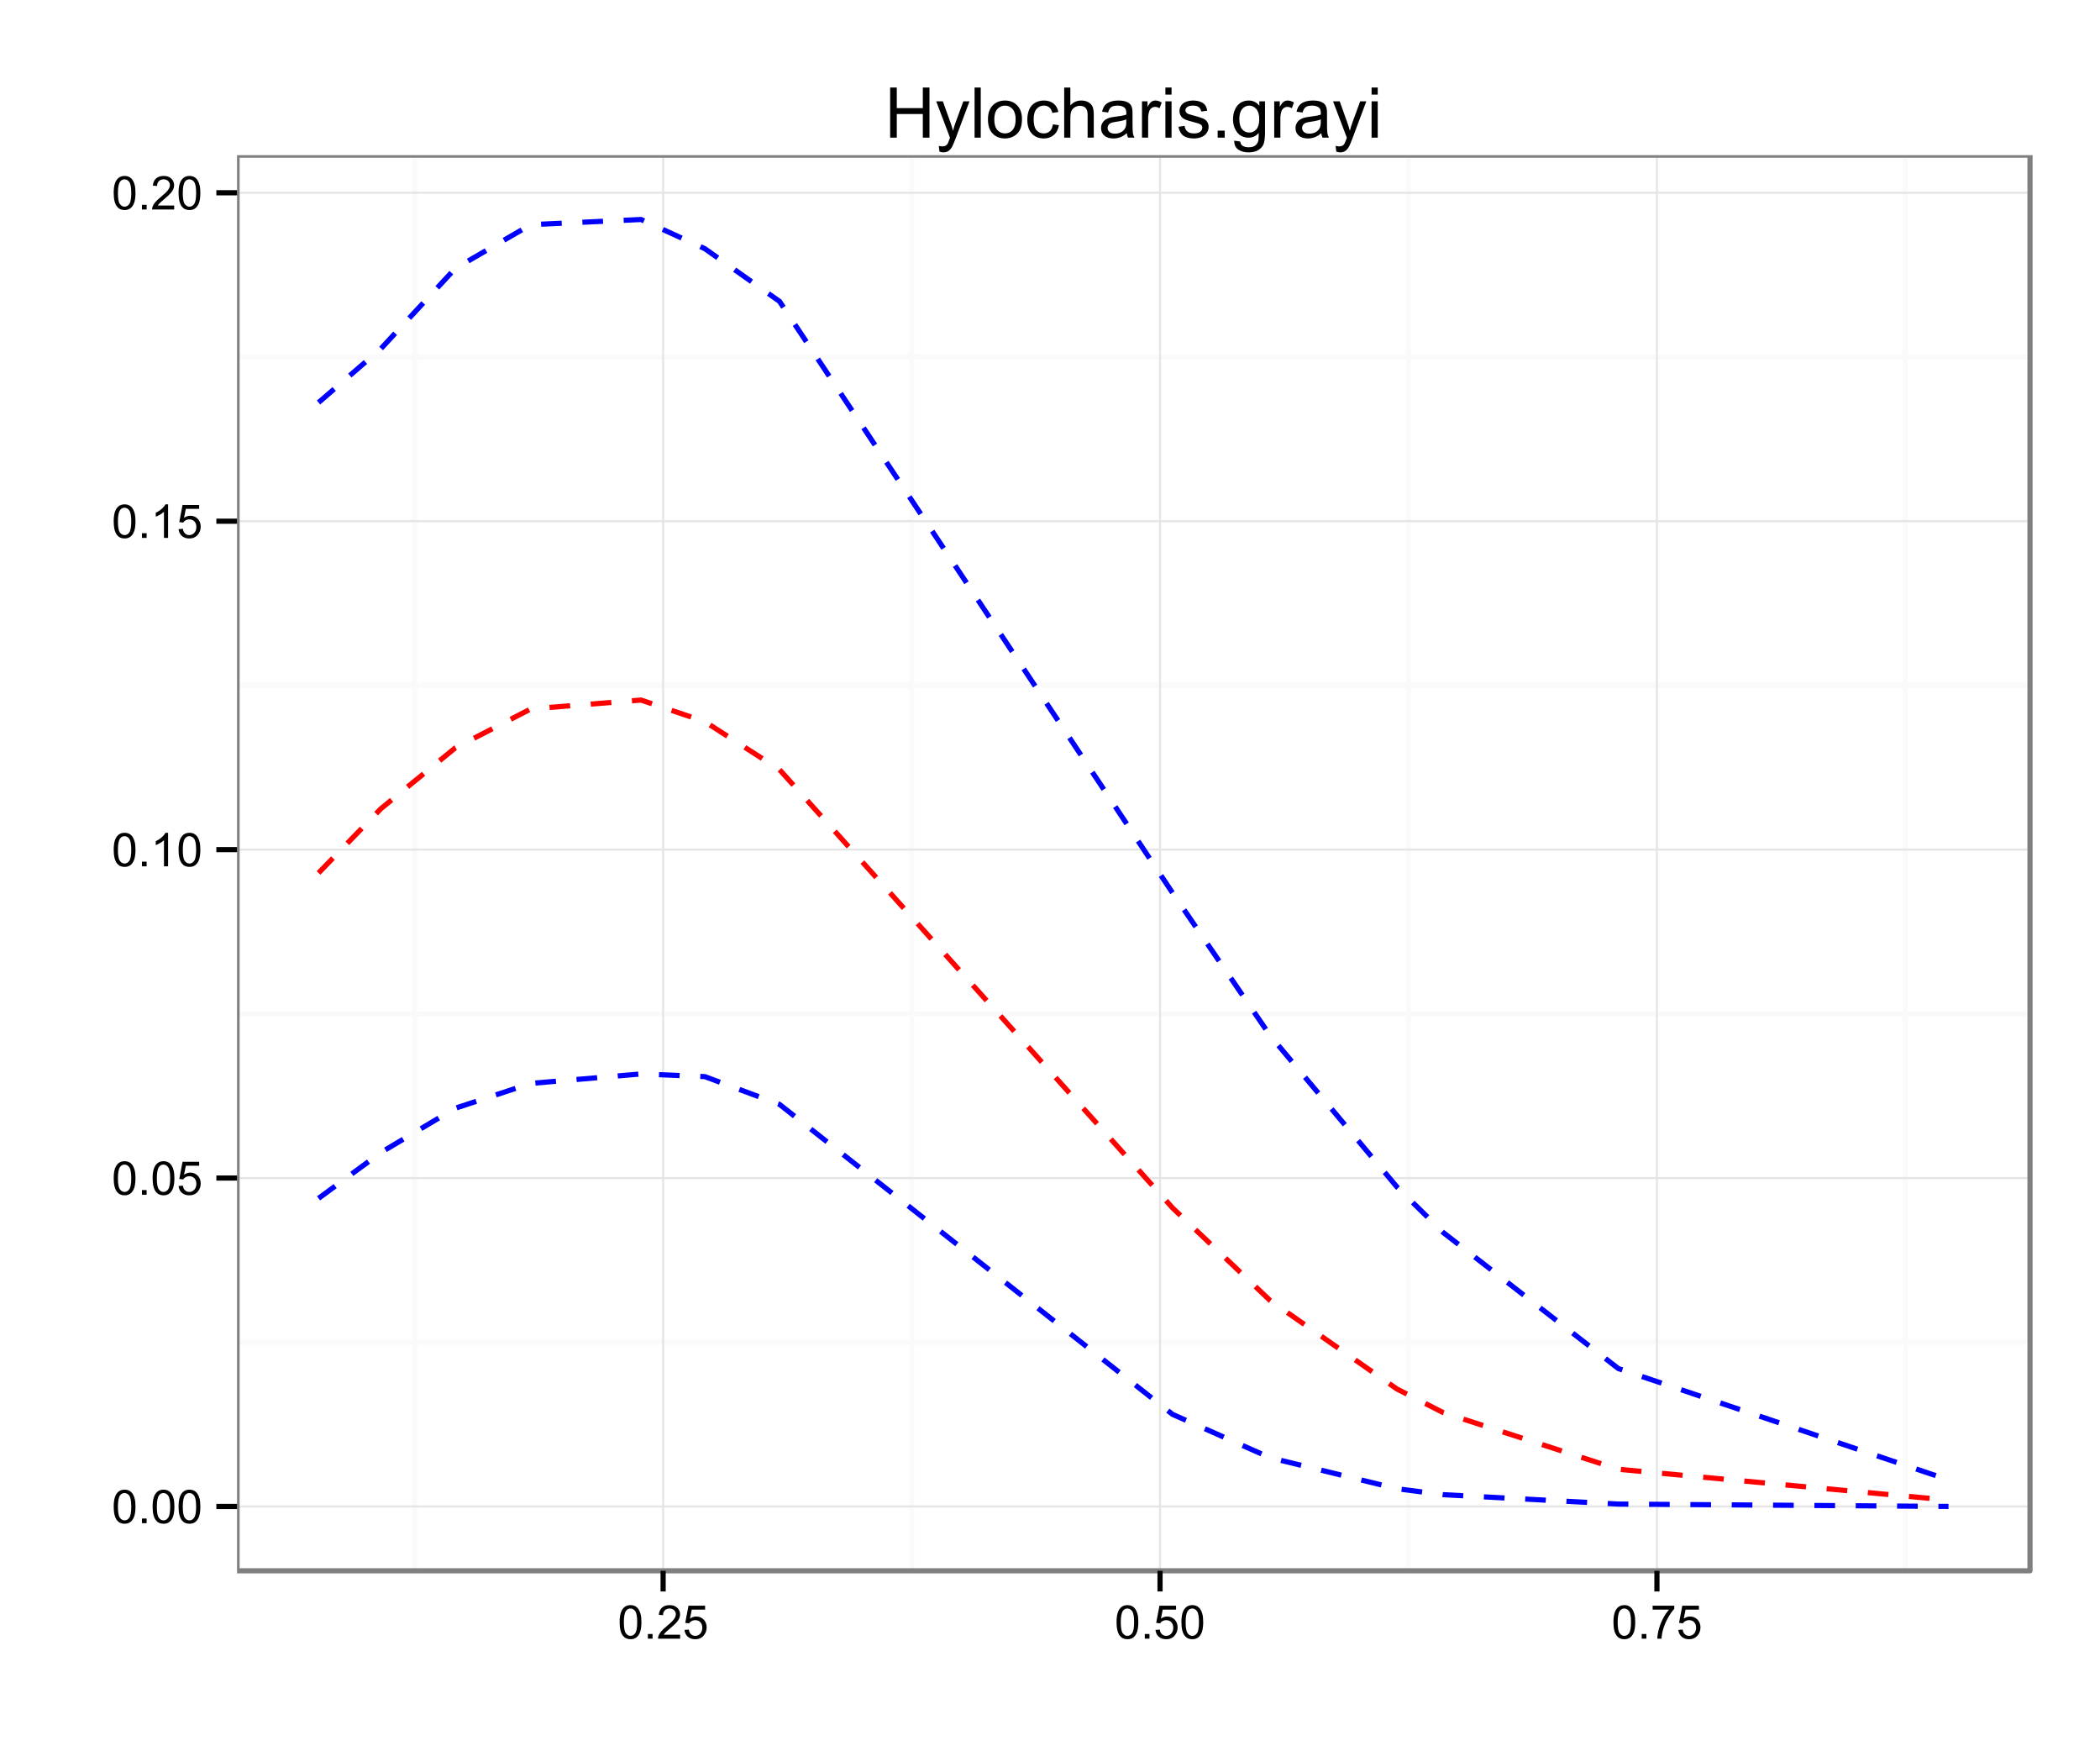
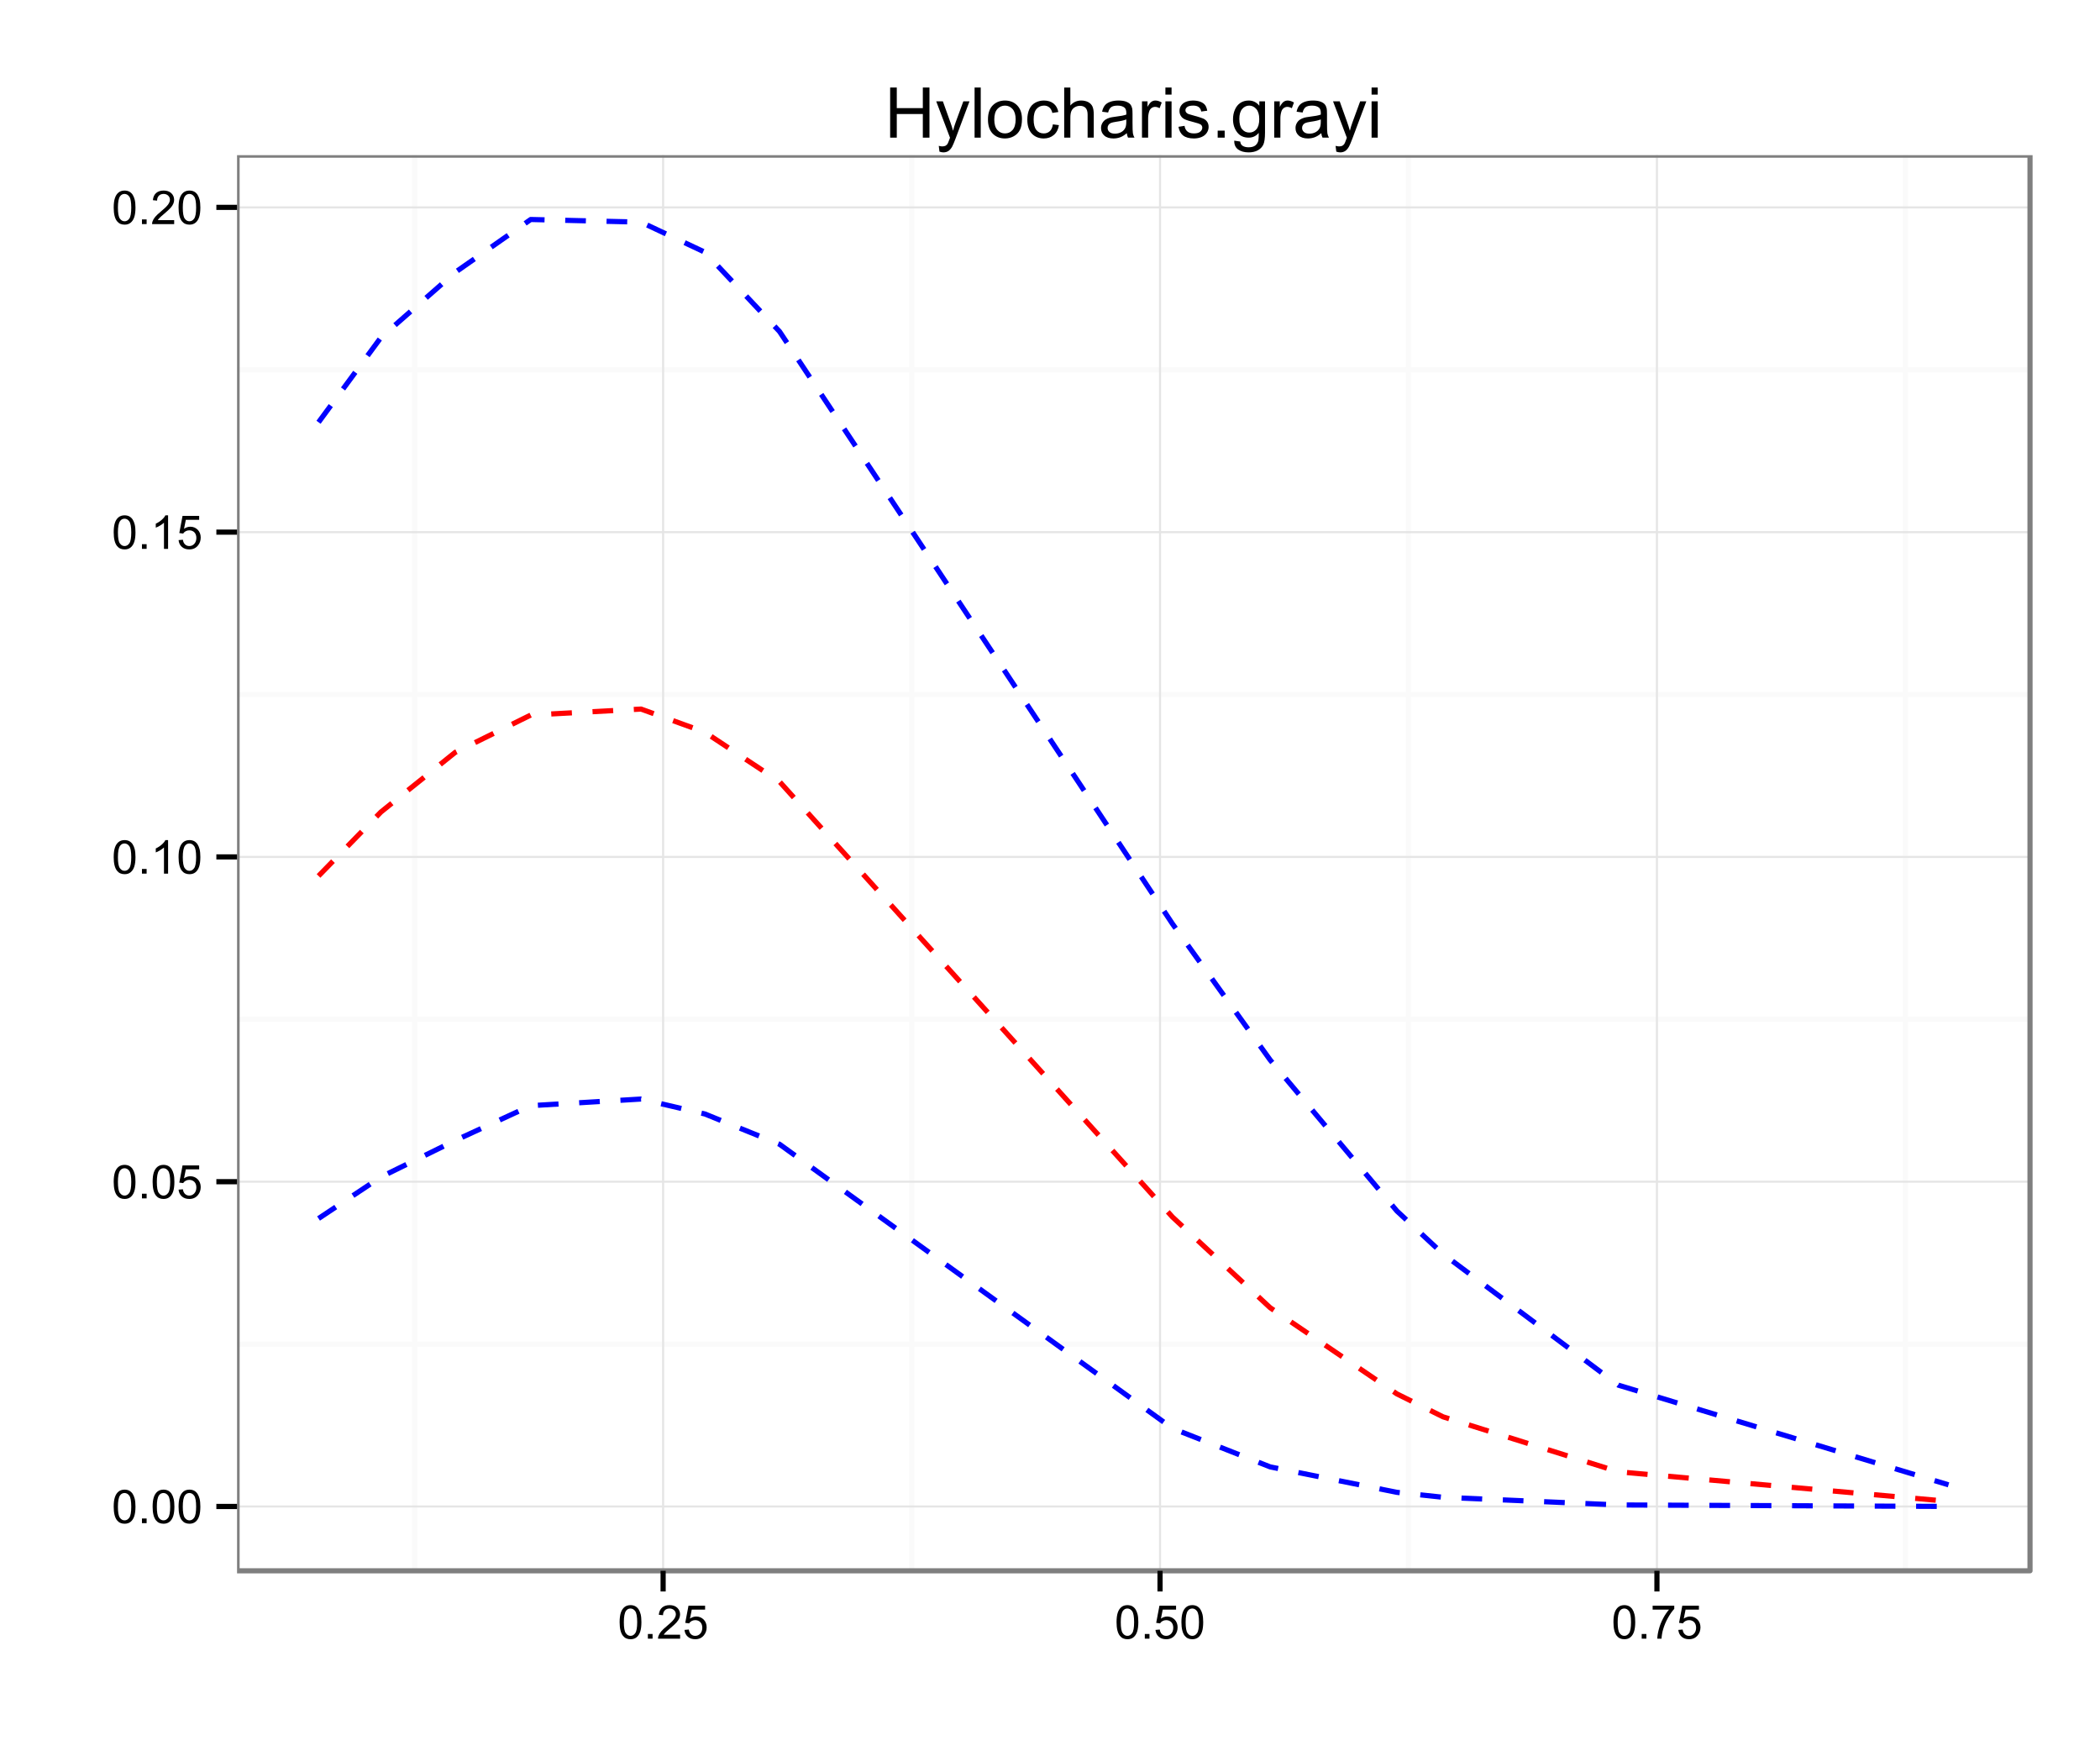
<svg xmlns="http://www.w3.org/2000/svg" xmlns:xlink="http://www.w3.org/1999/xlink" width="432pt" height="360pt" viewBox="0 0 432 360" version="1.1">
  <defs>
    <g>
      <symbol overflow="visible" id="glyph0-0">
        <path style="stroke:none;" d="M 0.398 -3.391 C 0.398 -4.199 0.48 -4.852 0.648 -5.352 C 0.812 -5.844 1.062 -6.227 1.395 -6.496 C 1.723 -6.762 2.137 -6.895 2.641 -6.898 C 3.004 -6.895 3.328 -6.82 3.609 -6.676 C 3.887 -6.523 4.113 -6.312 4.297 -6.035 C 4.477 -5.754 4.621 -5.41 4.723 -5.012 C 4.824 -4.605 4.875 -4.066 4.879 -3.391 C 4.875 -2.582 4.793 -1.93 4.629 -1.438 C 4.465 -0.938 4.215 -0.555 3.887 -0.289 C 3.555 -0.016 3.141 0.117 2.641 0.117 C 1.973 0.117 1.453 -0.117 1.078 -0.594 C 0.625 -1.164 0.398 -2.098 0.398 -3.391 Z M 1.266 -3.391 C 1.266 -2.258 1.395 -1.508 1.66 -1.137 C 1.922 -0.762 2.25 -0.574 2.641 -0.578 C 3.023 -0.574 3.348 -0.762 3.613 -1.141 C 3.875 -1.512 4.008 -2.262 4.012 -3.391 C 4.008 -4.52 3.875 -5.27 3.613 -5.645 C 3.348 -6.012 3.02 -6.199 2.629 -6.203 C 2.238 -6.199 1.93 -6.035 1.703 -5.711 C 1.41 -5.289 1.266 -4.516 1.266 -3.391 Z M 1.266 -3.391 " />
      </symbol>
      <symbol overflow="visible" id="glyph0-1">
        <path style="stroke:none;" d="M 0.871 0 L 0.871 -0.961 L 1.832 -0.961 L 1.832 0 Z M 0.871 0 " />
      </symbol>
      <symbol overflow="visible" id="glyph0-2">
        <path style="stroke:none;" d="M 0.398 -1.801 L 1.285 -1.875 C 1.348 -1.441 1.5 -1.117 1.742 -0.902 C 1.977 -0.684 2.266 -0.574 2.605 -0.578 C 3.008 -0.574 3.352 -0.727 3.637 -1.035 C 3.914 -1.34 4.055 -1.746 4.059 -2.254 C 4.055 -2.734 3.918 -3.113 3.652 -3.395 C 3.379 -3.668 3.027 -3.809 2.594 -3.812 C 2.316 -3.809 2.07 -3.746 1.855 -3.625 C 1.633 -3.5 1.461 -3.34 1.34 -3.145 L 0.547 -3.25 L 1.215 -6.777 L 4.633 -6.777 L 4.633 -5.973 L 1.891 -5.973 L 1.52 -4.125 C 1.926 -4.41 2.359 -4.551 2.816 -4.555 C 3.414 -4.551 3.922 -4.344 4.336 -3.93 C 4.746 -3.512 4.949 -2.977 4.953 -2.328 C 4.949 -1.703 4.77 -1.168 4.41 -0.719 C 3.969 -0.16 3.367 0.117 2.605 0.117 C 1.977 0.117 1.465 -0.055 1.074 -0.406 C 0.676 -0.754 0.453 -1.219 0.398 -1.801 Z M 0.398 -1.801 " />
      </symbol>
      <symbol overflow="visible" id="glyph0-3">
        <path style="stroke:none;" d="M 3.578 0 L 2.734 0 L 2.734 -5.375 C 2.527 -5.18 2.262 -4.988 1.934 -4.793 C 1.602 -4.598 1.305 -4.453 1.047 -4.359 L 1.047 -5.176 C 1.516 -5.395 1.926 -5.664 2.281 -5.98 C 2.633 -6.293 2.883 -6.598 3.031 -6.898 L 3.578 -6.898 Z M 3.578 0 " />
      </symbol>
      <symbol overflow="visible" id="glyph0-4">
        <path style="stroke:none;" d="M 4.832 -0.812 L 4.832 0 L 0.289 0 C 0.281 -0.203 0.316 -0.398 0.391 -0.586 C 0.504 -0.895 0.688 -1.199 0.945 -1.5 C 1.195 -1.797 1.562 -2.141 2.047 -2.539 C 2.789 -3.148 3.297 -3.637 3.562 -3.996 C 3.824 -4.352 3.953 -4.688 3.957 -5.012 C 3.953 -5.34 3.836 -5.621 3.598 -5.855 C 3.355 -6.082 3.043 -6.199 2.664 -6.203 C 2.254 -6.199 1.93 -6.078 1.688 -5.836 C 1.441 -5.59 1.316 -5.25 1.316 -4.824 L 0.449 -4.914 C 0.508 -5.559 0.73 -6.051 1.121 -6.391 C 1.504 -6.727 2.023 -6.895 2.68 -6.898 C 3.336 -6.895 3.859 -6.715 4.246 -6.352 C 4.629 -5.984 4.82 -5.531 4.824 -4.992 C 4.82 -4.715 4.766 -4.441 4.652 -4.18 C 4.539 -3.91 4.352 -3.633 4.094 -3.34 C 3.832 -3.047 3.398 -2.645 2.793 -2.133 C 2.285 -1.707 1.961 -1.418 1.816 -1.266 C 1.672 -1.113 1.551 -0.961 1.461 -0.812 Z M 4.832 -0.812 " />
      </symbol>
      <symbol overflow="visible" id="glyph0-5">
        <path style="stroke:none;" d="M 0.453 -5.973 L 0.453 -6.781 L 4.902 -6.781 L 4.902 -6.125 C 4.461 -5.656 4.027 -5.039 3.602 -4.27 C 3.168 -3.496 2.836 -2.703 2.605 -1.891 C 2.434 -1.312 2.324 -0.684 2.281 0 L 1.414 0 C 1.422 -0.539 1.531 -1.191 1.734 -1.961 C 1.938 -2.723 2.227 -3.461 2.609 -4.176 C 2.984 -4.883 3.391 -5.48 3.82 -5.973 Z M 0.453 -5.973 " />
      </symbol>
      <symbol overflow="visible" id="glyph1-0">
        <path style="stroke:none;" d="M 1.152 0 L 1.152 -10.309 L 2.516 -10.309 L 2.516 -6.074 L 7.875 -6.074 L 7.875 -10.309 L 9.238 -10.309 L 9.238 0 L 7.875 0 L 7.875 -4.859 L 2.516 -4.859 L 2.516 0 Z M 1.152 0 " />
      </symbol>
      <symbol overflow="visible" id="glyph1-1">
        <path style="stroke:none;" d="M 0.895 2.875 L 0.754 1.688 C 1.027 1.762 1.27 1.797 1.477 1.801 C 1.758 1.797 1.98 1.75 2.152 1.66 C 2.316 1.562 2.457 1.434 2.566 1.266 C 2.645 1.137 2.773 0.82 2.953 0.324 C 2.977 0.25 3.012 0.148 3.066 0.016 L 0.23 -7.469 L 1.598 -7.469 L 3.148 -3.145 C 3.348 -2.594 3.531 -2.016 3.691 -1.414 C 3.836 -1.992 4.008 -2.559 4.211 -3.113 L 5.809 -7.469 L 7.074 -7.469 L 4.234 0.125 C 3.926 0.941 3.688 1.508 3.523 1.82 C 3.293 2.234 3.035 2.539 2.746 2.738 C 2.453 2.93 2.105 3.027 1.707 3.031 C 1.461 3.027 1.191 2.977 0.895 2.875 Z M 0.895 2.875 " />
      </symbol>
      <symbol overflow="visible" id="glyph1-2">
        <path style="stroke:none;" d="M 0.922 0 L 0.922 -10.309 L 2.188 -10.309 L 2.188 0 Z M 0.922 0 " />
      </symbol>
      <symbol overflow="visible" id="glyph1-3">
        <path style="stroke:none;" d="M 0.477 -3.734 C 0.473 -5.113 0.859 -6.137 1.633 -6.805 C 2.27 -7.355 3.051 -7.633 3.98 -7.637 C 5.004 -7.633 5.844 -7.297 6.496 -6.625 C 7.145 -5.949 7.469 -5.02 7.473 -3.84 C 7.469 -2.875 7.324 -2.121 7.039 -1.57 C 6.75 -1.02 6.332 -0.59 5.781 -0.289 C 5.23 0.016 4.629 0.164 3.98 0.168 C 2.93 0.164 2.086 -0.168 1.441 -0.836 C 0.797 -1.504 0.473 -2.469 0.477 -3.734 Z M 1.777 -3.734 C 1.773 -2.773 1.984 -2.059 2.402 -1.586 C 2.82 -1.105 3.344 -0.867 3.98 -0.871 C 4.605 -0.867 5.129 -1.105 5.547 -1.586 C 5.961 -2.062 6.168 -2.793 6.172 -3.777 C 6.168 -4.695 5.961 -5.395 5.543 -5.875 C 5.121 -6.348 4.598 -6.586 3.98 -6.59 C 3.344 -6.586 2.82 -6.348 2.402 -5.879 C 1.984 -5.402 1.773 -4.688 1.777 -3.734 Z M 1.777 -3.734 " />
      </symbol>
      <symbol overflow="visible" id="glyph1-4">
        <path style="stroke:none;" d="M 5.82 -2.734 L 7.066 -2.574 C 6.93 -1.711 6.582 -1.039 6.023 -0.559 C 5.461 -0.074 4.77 0.164 3.957 0.168 C 2.934 0.164 2.113 -0.168 1.492 -0.832 C 0.871 -1.5 0.562 -2.457 0.562 -3.707 C 0.562 -4.508 0.695 -5.211 0.961 -5.82 C 1.227 -6.422 1.633 -6.879 2.184 -7.184 C 2.727 -7.484 3.32 -7.633 3.965 -7.637 C 4.773 -7.633 5.438 -7.43 5.957 -7.02 C 6.469 -6.609 6.797 -6.027 6.945 -5.273 L 5.715 -5.082 C 5.594 -5.582 5.387 -5.961 5.094 -6.215 C 4.793 -6.465 4.434 -6.59 4.016 -6.594 C 3.375 -6.59 2.859 -6.363 2.461 -5.906 C 2.062 -5.449 1.863 -4.727 1.863 -3.742 C 1.863 -2.734 2.055 -2.004 2.438 -1.551 C 2.82 -1.094 3.32 -0.867 3.945 -0.871 C 4.438 -0.867 4.852 -1.02 5.188 -1.328 C 5.516 -1.629 5.727 -2.098 5.82 -2.734 Z M 5.82 -2.734 " />
      </symbol>
      <symbol overflow="visible" id="glyph1-5">
        <path style="stroke:none;" d="M 0.949 0 L 0.949 -10.309 L 2.215 -10.309 L 2.215 -6.609 C 2.805 -7.293 3.547 -7.633 4.449 -7.637 C 5 -7.633 5.48 -7.523 5.891 -7.309 C 6.297 -7.086 6.59 -6.785 6.766 -6.402 C 6.941 -6.016 7.031 -5.457 7.031 -4.73 L 7.031 0 L 5.766 0 L 5.766 -4.73 C 5.766 -5.359 5.625 -5.82 5.352 -6.113 C 5.074 -6.398 4.688 -6.543 4.191 -6.547 C 3.812 -6.543 3.461 -6.445 3.133 -6.254 C 2.801 -6.055 2.566 -5.793 2.426 -5.461 C 2.285 -5.129 2.215 -4.668 2.215 -4.086 L 2.215 0 Z M 0.949 0 " />
      </symbol>
      <symbol overflow="visible" id="glyph1-6">
        <path style="stroke:none;" d="M 5.82 -0.922 C 5.348 -0.52 4.898 -0.238 4.465 -0.078 C 4.031 0.086 3.566 0.164 3.074 0.168 C 2.25 0.164 1.617 -0.035 1.18 -0.434 C 0.734 -0.832 0.516 -1.344 0.52 -1.969 C 0.516 -2.332 0.598 -2.664 0.77 -2.969 C 0.934 -3.27 1.152 -3.512 1.422 -3.699 C 1.691 -3.879 1.996 -4.02 2.336 -4.113 C 2.582 -4.176 2.957 -4.238 3.461 -4.305 C 4.48 -4.422 5.23 -4.566 5.715 -4.738 C 5.715 -4.91 5.719 -5.02 5.723 -5.07 C 5.719 -5.582 5.598 -5.945 5.363 -6.16 C 5.035 -6.441 4.555 -6.586 3.922 -6.59 C 3.324 -6.586 2.887 -6.48 2.605 -6.273 C 2.32 -6.062 2.109 -5.695 1.977 -5.168 L 0.738 -5.336 C 0.848 -5.863 1.031 -6.293 1.293 -6.621 C 1.547 -6.945 1.918 -7.195 2.41 -7.371 C 2.895 -7.547 3.461 -7.633 4.105 -7.637 C 4.742 -7.633 5.262 -7.559 5.66 -7.41 C 6.059 -7.258 6.352 -7.07 6.539 -6.844 C 6.727 -6.617 6.855 -6.328 6.934 -5.984 C 6.973 -5.766 6.996 -5.379 6.996 -4.816 L 6.996 -3.129 C 6.996 -1.949 7.02 -1.203 7.074 -0.895 C 7.125 -0.582 7.234 -0.285 7.398 0 L 6.074 0 C 5.941 -0.262 5.855 -0.566 5.82 -0.922 Z M 5.715 -3.746 C 5.254 -3.555 4.566 -3.398 3.648 -3.27 C 3.125 -3.191 2.758 -3.105 2.543 -3.016 C 2.328 -2.918 2.16 -2.781 2.047 -2.605 C 1.926 -2.422 1.867 -2.223 1.871 -2.004 C 1.867 -1.664 1.996 -1.383 2.254 -1.16 C 2.508 -0.934 2.883 -0.82 3.375 -0.824 C 3.859 -0.82 4.293 -0.926 4.676 -1.141 C 5.055 -1.352 5.332 -1.645 5.512 -2.02 C 5.645 -2.301 5.711 -2.723 5.715 -3.285 Z M 5.715 -3.746 " />
      </symbol>
      <symbol overflow="visible" id="glyph1-7">
        <path style="stroke:none;" d="M 0.934 0 L 0.934 -7.469 L 2.074 -7.469 L 2.074 -6.336 C 2.363 -6.859 2.629 -7.211 2.879 -7.383 C 3.121 -7.551 3.395 -7.633 3.691 -7.637 C 4.117 -7.633 4.551 -7.496 4.992 -7.227 L 4.555 -6.055 C 4.242 -6.234 3.934 -6.328 3.629 -6.328 C 3.348 -6.328 3.102 -6.242 2.883 -6.078 C 2.66 -5.906 2.5 -5.676 2.41 -5.387 C 2.266 -4.934 2.195 -4.441 2.199 -3.91 L 2.199 0 Z M 0.934 0 " />
      </symbol>
      <symbol overflow="visible" id="glyph1-8">
        <path style="stroke:none;" d="M 0.957 -8.852 L 0.957 -10.309 L 2.223 -10.309 L 2.223 -8.852 Z M 0.957 0 L 0.957 -7.469 L 2.223 -7.469 L 2.223 0 Z M 0.957 0 " />
      </symbol>
      <symbol overflow="visible" id="glyph1-9">
        <path style="stroke:none;" d="M 0.441 -2.23 L 1.695 -2.426 C 1.762 -1.922 1.957 -1.535 2.281 -1.27 C 2.598 -1 3.047 -0.867 3.629 -0.871 C 4.207 -0.867 4.641 -0.984 4.922 -1.227 C 5.203 -1.461 5.344 -1.738 5.344 -2.059 C 5.344 -2.34 5.219 -2.566 4.973 -2.734 C 4.797 -2.844 4.363 -2.988 3.676 -3.164 C 2.746 -3.398 2.105 -3.598 1.746 -3.77 C 1.387 -3.938 1.113 -4.176 0.93 -4.48 C 0.742 -4.781 0.648 -5.117 0.652 -5.484 C 0.648 -5.816 0.727 -6.125 0.879 -6.41 C 1.031 -6.691 1.238 -6.926 1.504 -7.117 C 1.699 -7.258 1.969 -7.379 2.309 -7.484 C 2.648 -7.582 3.012 -7.633 3.402 -7.637 C 3.984 -7.633 4.5 -7.551 4.945 -7.383 C 5.387 -7.211 5.711 -6.98 5.926 -6.695 C 6.133 -6.406 6.281 -6.02 6.363 -5.539 L 5.125 -5.371 C 5.066 -5.754 4.902 -6.055 4.637 -6.27 C 4.363 -6.484 3.984 -6.59 3.496 -6.594 C 2.91 -6.59 2.496 -6.496 2.25 -6.305 C 2 -6.113 1.875 -5.887 1.879 -5.633 C 1.875 -5.465 1.926 -5.316 2.031 -5.188 C 2.133 -5.047 2.293 -4.938 2.516 -4.852 C 2.641 -4.805 3.016 -4.695 3.637 -4.527 C 4.527 -4.285 5.152 -4.09 5.508 -3.938 C 5.859 -3.785 6.137 -3.562 6.34 -3.273 C 6.543 -2.98 6.645 -2.621 6.645 -2.195 C 6.645 -1.77 6.52 -1.371 6.273 -1 C 6.027 -0.625 5.672 -0.336 5.211 -0.137 C 4.742 0.066 4.219 0.164 3.637 0.168 C 2.664 0.164 1.922 -0.035 1.414 -0.434 C 0.902 -0.836 0.578 -1.434 0.441 -2.23 Z M 0.441 -2.23 " />
      </symbol>
      <symbol overflow="visible" id="glyph1-10">
        <path style="stroke:none;" d="M 1.309 0 L 1.309 -1.441 L 2.75 -1.441 L 2.75 0 Z M 1.309 0 " />
      </symbol>
      <symbol overflow="visible" id="glyph1-11">
        <path style="stroke:none;" d="M 0.719 0.617 L 1.949 0.801 C 1.996 1.18 2.137 1.457 2.375 1.633 C 2.688 1.863 3.117 1.98 3.664 1.984 C 4.246 1.98 4.699 1.863 5.02 1.633 C 5.336 1.395 5.551 1.066 5.668 0.648 C 5.73 0.387 5.762 -0.152 5.758 -0.977 C 5.203 -0.324 4.516 0 3.691 0 C 2.664 0 1.867 -0.367 1.309 -1.109 C 0.742 -1.848 0.461 -2.738 0.465 -3.777 C 0.461 -4.484 0.59 -5.141 0.852 -5.746 C 1.105 -6.348 1.48 -6.812 1.973 -7.145 C 2.461 -7.469 3.035 -7.633 3.699 -7.637 C 4.574 -7.633 5.301 -7.277 5.879 -6.566 L 5.879 -7.469 L 7.047 -7.469 L 7.047 -1.012 C 7.043 0.148 6.926 0.969 6.691 1.457 C 6.453 1.941 6.078 2.324 5.566 2.609 C 5.051 2.887 4.418 3.027 3.672 3.031 C 2.777 3.027 2.059 2.828 1.512 2.43 C 0.961 2.027 0.695 1.422 0.719 0.617 Z M 1.766 -3.867 C 1.762 -2.887 1.957 -2.172 2.348 -1.723 C 2.734 -1.27 3.223 -1.043 3.812 -1.047 C 4.391 -1.043 4.879 -1.266 5.273 -1.719 C 5.664 -2.164 5.859 -2.867 5.863 -3.824 C 5.859 -4.734 5.656 -5.422 5.254 -5.891 C 4.848 -6.352 4.359 -6.586 3.789 -6.59 C 3.223 -6.586 2.746 -6.355 2.355 -5.902 C 1.961 -5.441 1.762 -4.766 1.766 -3.867 Z M 1.766 -3.867 " />
      </symbol>
    </g>
    <clipPath id="clip1">
      <path d="M 48.762 31.906 L 418.602 31.906 L 418.602 324.051 L 48.762 324.051 Z M 48.762 31.906 " />
    </clipPath>
  </defs>
-   <g id="surface261">
+   <g id="surface266">
    <rect x="0" y="0" width="432" height="360" style="fill:rgb(100%,100%,100%);fill-opacity:1;stroke:none;" />
    <rect x="0" y="0" width="432" height="360" style="fill:rgb(100%,100%,100%);fill-opacity:1;stroke:none;" />
    <path style="fill:none;stroke-width:1.063;stroke-linecap:round;stroke-linejoin:round;stroke:rgb(100%,100%,100%);stroke-opacity:1;stroke-miterlimit:10;" d="M 0 360 L 432 360 L 432 0 L 0 0 Z M 0 360 " />
    <g clip-path="url(#clip1)" clip-rule="nonzero">
      <path style=" stroke:none;fill-rule:nonzero;fill:rgb(100%,100%,100%);fill-opacity:1;" d="M 48.762 323.051 L 417.602 323.051 L 417.602 31.906 L 48.762 31.906 Z M 48.762 323.051 " />
-       <path style="fill:none;stroke-width:1.063;stroke-linecap:butt;stroke-linejoin:round;stroke:rgb(98.039%,98.039%,98.039%);stroke-opacity:1;stroke-miterlimit:10;" d="M 48.762 276.055 L 417.602 276.055 " />
-       <path style="fill:none;stroke-width:1.063;stroke-linecap:butt;stroke-linejoin:round;stroke:rgb(98.039%,98.039%,98.039%);stroke-opacity:1;stroke-miterlimit:10;" d="M 48.762 208.508 L 417.602 208.508 " />
-       <path style="fill:none;stroke-width:1.063;stroke-linecap:butt;stroke-linejoin:round;stroke:rgb(98.039%,98.039%,98.039%);stroke-opacity:1;stroke-miterlimit:10;" d="M 48.762 140.961 L 417.602 140.961 " />
-       <path style="fill:none;stroke-width:1.063;stroke-linecap:butt;stroke-linejoin:round;stroke:rgb(98.039%,98.039%,98.039%);stroke-opacity:1;stroke-miterlimit:10;" d="M 48.762 73.418 L 417.602 73.418 " />
+       <path style="fill:none;stroke-width:1.063;stroke-linecap:butt;stroke-linejoin:round;stroke:rgb(98.039%,98.039%,98.039%);stroke-opacity:1;stroke-miterlimit:10;" d="M 48.762 276.426 L 417.602 276.426 " />
+       <path style="fill:none;stroke-width:1.063;stroke-linecap:butt;stroke-linejoin:round;stroke:rgb(98.039%,98.039%,98.039%);stroke-opacity:1;stroke-miterlimit:10;" d="M 48.762 209.633 L 417.602 209.633 " />
+       <path style="fill:none;stroke-width:1.063;stroke-linecap:butt;stroke-linejoin:round;stroke:rgb(98.039%,98.039%,98.039%);stroke-opacity:1;stroke-miterlimit:10;" d="M 48.762 142.84 L 417.602 142.84 " />
+       <path style="fill:none;stroke-width:1.063;stroke-linecap:butt;stroke-linejoin:round;stroke:rgb(98.039%,98.039%,98.039%);stroke-opacity:1;stroke-miterlimit:10;" d="M 48.762 76.047 L 417.602 76.047 " />
      <path style="fill:none;stroke-width:1.063;stroke-linecap:butt;stroke-linejoin:round;stroke:rgb(98.039%,98.039%,98.039%);stroke-opacity:1;stroke-miterlimit:10;" d="M 85.305 323.051 L 85.305 31.906 " />
      <path style="fill:none;stroke-width:1.063;stroke-linecap:butt;stroke-linejoin:round;stroke:rgb(98.039%,98.039%,98.039%);stroke-opacity:1;stroke-miterlimit:10;" d="M 187.527 323.051 L 187.527 31.906 " />
      <path style="fill:none;stroke-width:1.063;stroke-linecap:butt;stroke-linejoin:round;stroke:rgb(98.039%,98.039%,98.039%);stroke-opacity:1;stroke-miterlimit:10;" d="M 289.746 323.051 L 289.746 31.906 " />
      <path style="fill:none;stroke-width:1.063;stroke-linecap:butt;stroke-linejoin:round;stroke:rgb(98.039%,98.039%,98.039%);stroke-opacity:1;stroke-miterlimit:10;" d="M 391.965 323.051 L 391.965 31.906 " />
      <path style="fill:none;stroke-width:0.425;stroke-linecap:butt;stroke-linejoin:round;stroke:rgb(89.804%,89.804%,89.804%);stroke-opacity:1;stroke-miterlimit:10;" d="M 48.762 309.824 L 417.602 309.824 " />
-       <path style="fill:none;stroke-width:0.425;stroke-linecap:butt;stroke-linejoin:round;stroke:rgb(89.804%,89.804%,89.804%);stroke-opacity:1;stroke-miterlimit:10;" d="M 48.762 242.281 L 417.602 242.281 " />
-       <path style="fill:none;stroke-width:0.425;stroke-linecap:butt;stroke-linejoin:round;stroke:rgb(89.804%,89.804%,89.804%);stroke-opacity:1;stroke-miterlimit:10;" d="M 48.762 174.734 L 417.602 174.734 " />
-       <path style="fill:none;stroke-width:0.425;stroke-linecap:butt;stroke-linejoin:round;stroke:rgb(89.804%,89.804%,89.804%);stroke-opacity:1;stroke-miterlimit:10;" d="M 48.762 107.191 L 417.602 107.191 " />
-       <path style="fill:none;stroke-width:0.425;stroke-linecap:butt;stroke-linejoin:round;stroke:rgb(89.804%,89.804%,89.804%);stroke-opacity:1;stroke-miterlimit:10;" d="M 48.762 39.645 L 417.602 39.645 " />
+       <path style="fill:none;stroke-width:0.425;stroke-linecap:butt;stroke-linejoin:round;stroke:rgb(89.804%,89.804%,89.804%);stroke-opacity:1;stroke-miterlimit:10;" d="M 48.762 243.031 L 417.602 243.031 " />
+       <path style="fill:none;stroke-width:0.425;stroke-linecap:butt;stroke-linejoin:round;stroke:rgb(89.804%,89.804%,89.804%);stroke-opacity:1;stroke-miterlimit:10;" d="M 48.762 176.234 L 417.602 176.234 " />
+       <path style="fill:none;stroke-width:0.425;stroke-linecap:butt;stroke-linejoin:round;stroke:rgb(89.804%,89.804%,89.804%);stroke-opacity:1;stroke-miterlimit:10;" d="M 48.762 109.441 L 417.602 109.441 " />
+       <path style="fill:none;stroke-width:0.425;stroke-linecap:butt;stroke-linejoin:round;stroke:rgb(89.804%,89.804%,89.804%);stroke-opacity:1;stroke-miterlimit:10;" d="M 48.762 42.648 L 417.602 42.648 " />
      <path style="fill:none;stroke-width:0.425;stroke-linecap:butt;stroke-linejoin:round;stroke:rgb(89.804%,89.804%,89.804%);stroke-opacity:1;stroke-miterlimit:10;" d="M 136.414 323.051 L 136.414 31.906 " />
      <path style="fill:none;stroke-width:0.425;stroke-linecap:butt;stroke-linejoin:round;stroke:rgb(89.804%,89.804%,89.804%);stroke-opacity:1;stroke-miterlimit:10;" d="M 238.637 323.051 L 238.637 31.906 " />
      <path style="fill:none;stroke-width:0.425;stroke-linecap:butt;stroke-linejoin:round;stroke:rgb(89.804%,89.804%,89.804%);stroke-opacity:1;stroke-miterlimit:10;" d="M 340.855 323.051 L 340.855 31.906 " />
-       <path style="fill:none;stroke-width:1.063;stroke-linecap:butt;stroke-linejoin:round;stroke:rgb(100%,0%,0%);stroke-opacity:1;stroke-dasharray:4.252,4.252;stroke-miterlimit:1;" d="M 65.527 179.535 L 78.367 166.309 L 93.637 153.828 L 109.176 145.805 L 131.871 143.977 L 144.992 148.41 L 160.363 158.289 L 241.207 248.418 L 261.289 267.473 L 287.363 285.66 L 296.863 290.512 L 332.918 302.172 L 400.836 308.523 " />
-       <path style="fill:none;stroke-width:1.063;stroke-linecap:butt;stroke-linejoin:round;stroke:rgb(0%,0%,100%);stroke-opacity:1;stroke-dasharray:4.252,4.252;stroke-miterlimit:1;" d="M 65.527 82.785 L 78.367 71.703 L 93.637 55.223 L 109.176 46.207 L 131.871 45.141 L 144.992 51.145 L 160.363 61.984 L 241.207 183.633 L 261.289 212.988 L 287.363 244.102 L 296.863 253.457 L 332.918 281.461 L 400.836 304.363 " />
-       <path style="fill:none;stroke-width:1.063;stroke-linecap:butt;stroke-linejoin:round;stroke:rgb(0%,0%,100%);stroke-opacity:1;stroke-dasharray:4.252,4.252;stroke-miterlimit:1;" d="M 65.527 246.457 L 78.367 237.023 L 93.637 227.93 L 109.176 222.82 L 131.871 220.867 L 144.992 221.418 L 160.363 227.129 L 241.207 290.879 L 261.289 299.805 L 287.363 306.172 L 296.863 307.398 L 332.918 309.328 L 400.836 309.816 " />
+       <path style="fill:none;stroke-width:1.063;stroke-linecap:butt;stroke-linejoin:round;stroke:rgb(100%,0%,0%);stroke-opacity:1;stroke-dasharray:4.252,4.252;stroke-miterlimit:1;" d="M 65.527 180.152 L 78.367 166.996 L 93.637 154.738 L 109.176 147.062 L 131.871 145.828 L 144.992 150.582 L 160.363 160.758 L 241.207 250.309 L 261.289 268.949 L 287.363 286.672 L 296.863 291.391 L 332.918 302.691 L 400.836 308.77 " />
+       <path style="fill:none;stroke-width:1.063;stroke-linecap:butt;stroke-linejoin:round;stroke:rgb(0%,0%,100%);stroke-opacity:1;stroke-dasharray:4.252,4.252;stroke-miterlimit:1;" d="M 65.527 86.844 L 78.367 69.402 L 93.637 56.016 L 109.176 45.141 L 131.871 45.684 L 144.992 51.863 L 160.363 68.184 L 241.207 190.02 L 261.289 217.992 L 287.363 249.059 L 296.863 257.91 L 332.918 284.875 L 400.836 305.375 " />
+       <path style="fill:none;stroke-width:1.063;stroke-linecap:butt;stroke-linejoin:round;stroke:rgb(0%,0%,100%);stroke-opacity:1;stroke-dasharray:4.252,4.252;stroke-miterlimit:1;" d="M 65.527 250.602 L 78.367 242.059 L 93.637 234.559 L 109.176 227.395 L 131.871 226.031 L 144.992 229.098 L 160.363 235.328 L 241.207 293.77 L 261.289 301.684 L 287.363 306.918 L 296.863 307.934 L 332.918 309.512 L 400.836 309.816 " />
      <path style="fill:none;stroke-width:1.063;stroke-linecap:round;stroke-linejoin:round;stroke:rgb(49.804%,49.804%,49.804%);stroke-opacity:1;stroke-miterlimit:10;" d="M 48.762 323.051 L 417.602 323.051 L 417.602 31.906 L 48.762 31.906 Z M 48.762 323.051 " />
    </g>
    <g style="fill:rgb(0%,0%,0%);fill-opacity:1;">
-       <use xlink:href="#glyph0-0" x="22.992" y="313.262" />
-       <use xlink:href="#glyph0-1" x="28.331" y="313.262" />
-       <use xlink:href="#glyph0-0" x="30.998" y="313.262" />
-       <use xlink:href="#glyph0-0" x="36.337" y="313.262" />
+       <use xlink:href="#glyph0-0" x="22.992" y="313.258" />
+       <use xlink:href="#glyph0-1" x="28.331" y="313.258" />
+       <use xlink:href="#glyph0-0" x="30.998" y="313.258" />
+       <use xlink:href="#glyph0-0" x="36.337" y="313.258" />
    </g>
    <g style="fill:rgb(0%,0%,0%);fill-opacity:1;">
-       <use xlink:href="#glyph0-0" x="22.992" y="245.715" />
-       <use xlink:href="#glyph0-1" x="28.331" y="245.715" />
-       <use xlink:href="#glyph0-0" x="30.998" y="245.715" />
-       <use xlink:href="#glyph0-2" x="36.337" y="245.715" />
+       <use xlink:href="#glyph0-0" x="22.992" y="246.465" />
+       <use xlink:href="#glyph0-1" x="28.331" y="246.465" />
+       <use xlink:href="#glyph0-0" x="30.998" y="246.465" />
+       <use xlink:href="#glyph0-2" x="36.337" y="246.465" />
    </g>
    <g style="fill:rgb(0%,0%,0%);fill-opacity:1;">
-       <use xlink:href="#glyph0-0" x="22.992" y="178.172" />
-       <use xlink:href="#glyph0-1" x="28.331" y="178.172" />
-       <use xlink:href="#glyph0-3" x="30.998" y="178.172" />
-       <use xlink:href="#glyph0-0" x="36.337" y="178.172" />
+       <use xlink:href="#glyph0-0" x="22.992" y="179.672" />
+       <use xlink:href="#glyph0-1" x="28.331" y="179.672" />
+       <use xlink:href="#glyph0-3" x="30.998" y="179.672" />
+       <use xlink:href="#glyph0-0" x="36.337" y="179.672" />
    </g>
    <g style="fill:rgb(0%,0%,0%);fill-opacity:1;">
-       <use xlink:href="#glyph0-0" x="22.992" y="110.625" />
-       <use xlink:href="#glyph0-1" x="28.331" y="110.625" />
-       <use xlink:href="#glyph0-3" x="30.998" y="110.625" />
-       <use xlink:href="#glyph0-2" x="36.337" y="110.625" />
+       <use xlink:href="#glyph0-0" x="22.992" y="112.879" />
+       <use xlink:href="#glyph0-1" x="28.331" y="112.879" />
+       <use xlink:href="#glyph0-3" x="30.998" y="112.879" />
+       <use xlink:href="#glyph0-2" x="36.337" y="112.879" />
    </g>
    <g style="fill:rgb(0%,0%,0%);fill-opacity:1;">
-       <use xlink:href="#glyph0-0" x="22.992" y="43.082" />
-       <use xlink:href="#glyph0-1" x="28.331" y="43.082" />
-       <use xlink:href="#glyph0-4" x="30.998" y="43.082" />
-       <use xlink:href="#glyph0-0" x="36.337" y="43.082" />
+       <use xlink:href="#glyph0-0" x="22.992" y="46.086" />
+       <use xlink:href="#glyph0-1" x="28.331" y="46.086" />
+       <use xlink:href="#glyph0-4" x="30.998" y="46.086" />
+       <use xlink:href="#glyph0-0" x="36.337" y="46.086" />
    </g>
    <path style="fill:none;stroke-width:1.063;stroke-linecap:butt;stroke-linejoin:round;stroke:rgb(0%,0%,0%);stroke-opacity:1;stroke-miterlimit:10;" d="M 44.508 309.824 L 48.762 309.824 " />
-     <path style="fill:none;stroke-width:1.063;stroke-linecap:butt;stroke-linejoin:round;stroke:rgb(0%,0%,0%);stroke-opacity:1;stroke-miterlimit:10;" d="M 44.508 242.281 L 48.762 242.281 " />
-     <path style="fill:none;stroke-width:1.063;stroke-linecap:butt;stroke-linejoin:round;stroke:rgb(0%,0%,0%);stroke-opacity:1;stroke-miterlimit:10;" d="M 44.508 174.734 L 48.762 174.734 " />
-     <path style="fill:none;stroke-width:1.063;stroke-linecap:butt;stroke-linejoin:round;stroke:rgb(0%,0%,0%);stroke-opacity:1;stroke-miterlimit:10;" d="M 44.508 107.191 L 48.762 107.191 " />
-     <path style="fill:none;stroke-width:1.063;stroke-linecap:butt;stroke-linejoin:round;stroke:rgb(0%,0%,0%);stroke-opacity:1;stroke-miterlimit:10;" d="M 44.508 39.645 L 48.762 39.645 " />
+     <path style="fill:none;stroke-width:1.063;stroke-linecap:butt;stroke-linejoin:round;stroke:rgb(0%,0%,0%);stroke-opacity:1;stroke-miterlimit:10;" d="M 44.508 243.031 L 48.762 243.031 " />
+     <path style="fill:none;stroke-width:1.063;stroke-linecap:butt;stroke-linejoin:round;stroke:rgb(0%,0%,0%);stroke-opacity:1;stroke-miterlimit:10;" d="M 44.508 176.234 L 48.762 176.234 " />
+     <path style="fill:none;stroke-width:1.063;stroke-linecap:butt;stroke-linejoin:round;stroke:rgb(0%,0%,0%);stroke-opacity:1;stroke-miterlimit:10;" d="M 44.508 109.441 L 48.762 109.441 " />
+     <path style="fill:none;stroke-width:1.063;stroke-linecap:butt;stroke-linejoin:round;stroke:rgb(0%,0%,0%);stroke-opacity:1;stroke-miterlimit:10;" d="M 44.508 42.648 L 48.762 42.648 " />
    <path style="fill:none;stroke-width:1.063;stroke-linecap:butt;stroke-linejoin:round;stroke:rgb(0%,0%,0%);stroke-opacity:1;stroke-miterlimit:10;" d="M 136.414 327.305 L 136.414 323.051 " />
    <path style="fill:none;stroke-width:1.063;stroke-linecap:butt;stroke-linejoin:round;stroke:rgb(0%,0%,0%);stroke-opacity:1;stroke-miterlimit:10;" d="M 238.637 327.305 L 238.637 323.051 " />
    <path style="fill:none;stroke-width:1.063;stroke-linecap:butt;stroke-linejoin:round;stroke:rgb(0%,0%,0%);stroke-opacity:1;stroke-miterlimit:10;" d="M 340.855 327.305 L 340.855 323.051 " />
    <g style="fill:rgb(0%,0%,0%);fill-opacity:1;">
      <use xlink:href="#glyph0-0" x="127.07" y="337.012" />
      <use xlink:href="#glyph0-1" x="132.409" y="337.012" />
      <use xlink:href="#glyph0-4" x="135.077" y="337.012" />
      <use xlink:href="#glyph0-2" x="140.416" y="337.012" />
    </g>
    <g style="fill:rgb(0%,0%,0%);fill-opacity:1;">
      <use xlink:href="#glyph0-0" x="229.293" y="337.012" />
      <use xlink:href="#glyph0-1" x="234.632" y="337.012" />
      <use xlink:href="#glyph0-2" x="237.299" y="337.012" />
      <use xlink:href="#glyph0-0" x="242.638" y="337.012" />
    </g>
    <g style="fill:rgb(0%,0%,0%);fill-opacity:1;">
      <use xlink:href="#glyph0-0" x="331.512" y="337.012" />
      <use xlink:href="#glyph0-1" x="336.851" y="337.012" />
      <use xlink:href="#glyph0-5" x="339.518" y="337.012" />
      <use xlink:href="#glyph0-2" x="344.857" y="337.012" />
    </g>
    <g style="fill:rgb(0%,0%,0%);fill-opacity:1;">
      <use xlink:href="#glyph1-0" x="181.965" y="28.309" />
      <use xlink:href="#glyph1-1" x="192.364" y="28.309" />
      <use xlink:href="#glyph1-2" x="199.564" y="28.309" />
      <use xlink:href="#glyph1-3" x="202.763" y="28.309" />
      <use xlink:href="#glyph1-4" x="210.772" y="28.309" />
      <use xlink:href="#glyph1-5" x="217.972" y="28.309" />
      <use xlink:href="#glyph1-6" x="225.98" y="28.309" />
      <use xlink:href="#glyph1-7" x="233.989" y="28.309" />
      <use xlink:href="#glyph1-8" x="238.784" y="28.309" />
      <use xlink:href="#glyph1-9" x="241.984" y="28.309" />
      <use xlink:href="#glyph1-10" x="249.184" y="28.309" />
      <use xlink:href="#glyph1-11" x="253.184" y="28.309" />
      <use xlink:href="#glyph1-7" x="261.193" y="28.309" />
      <use xlink:href="#glyph1-6" x="265.988" y="28.309" />
      <use xlink:href="#glyph1-1" x="273.997" y="28.309" />
      <use xlink:href="#glyph1-8" x="281.197" y="28.309" />
    </g>
  </g>
</svg>
